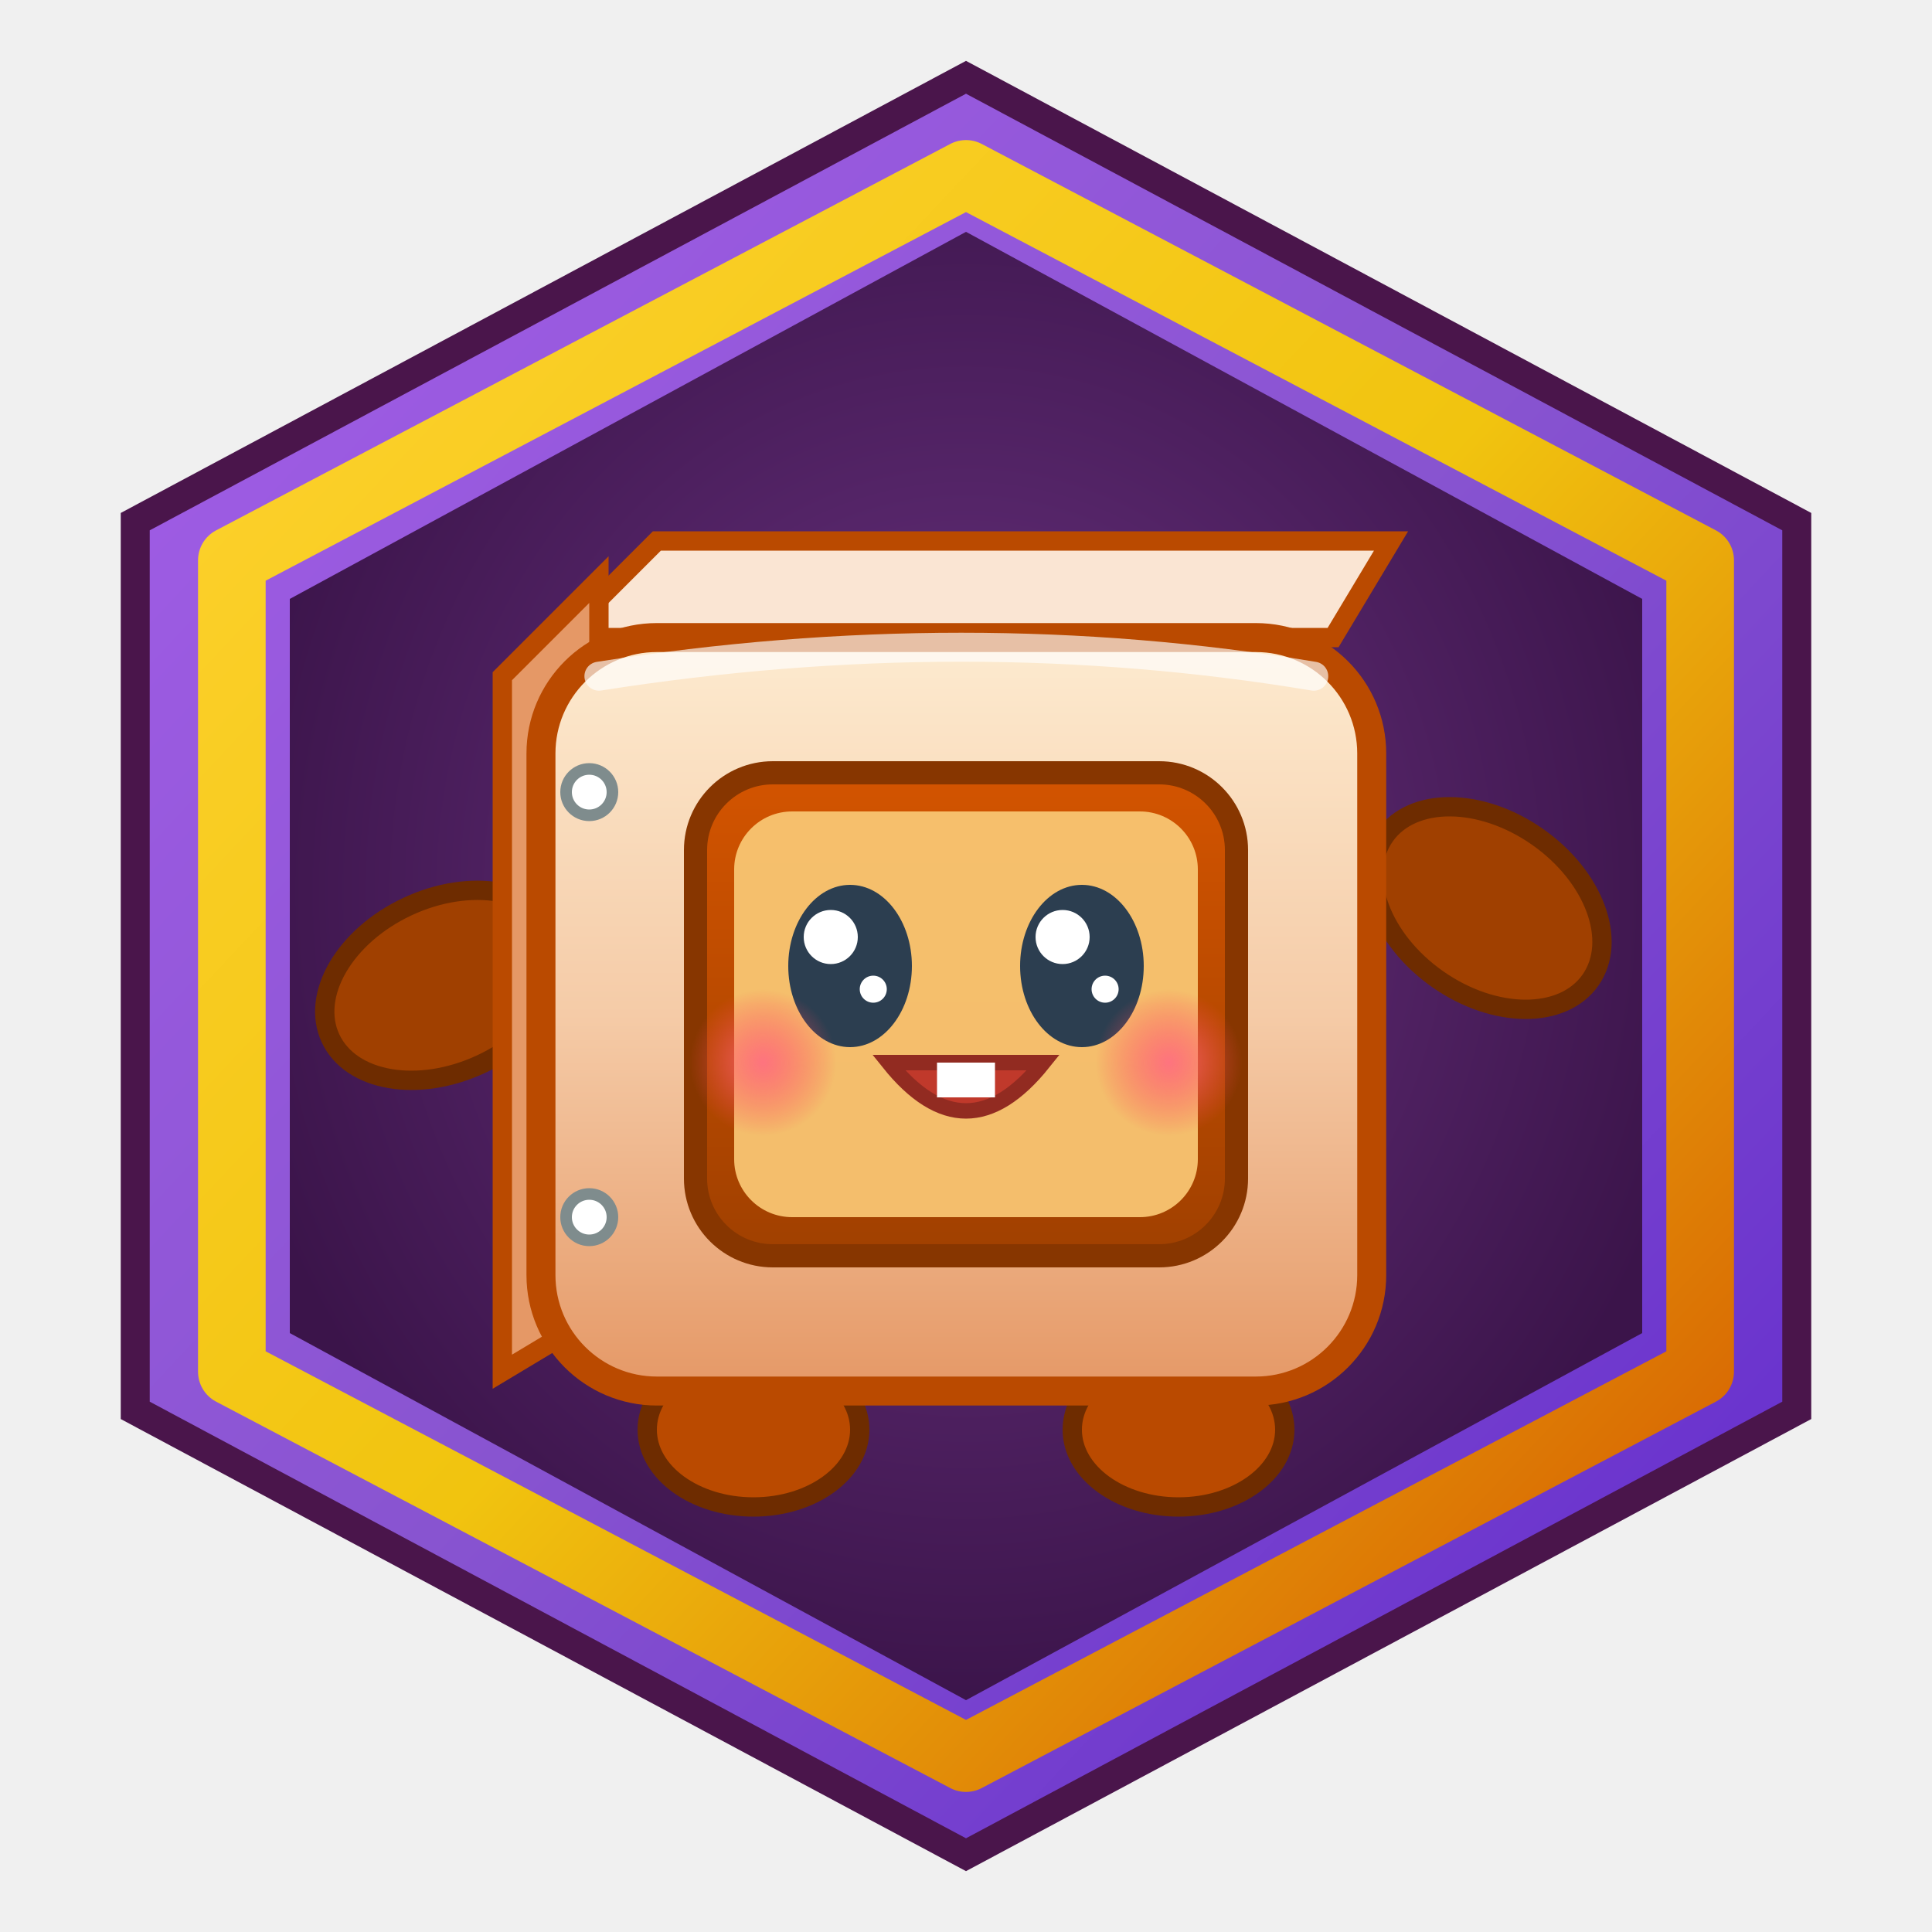
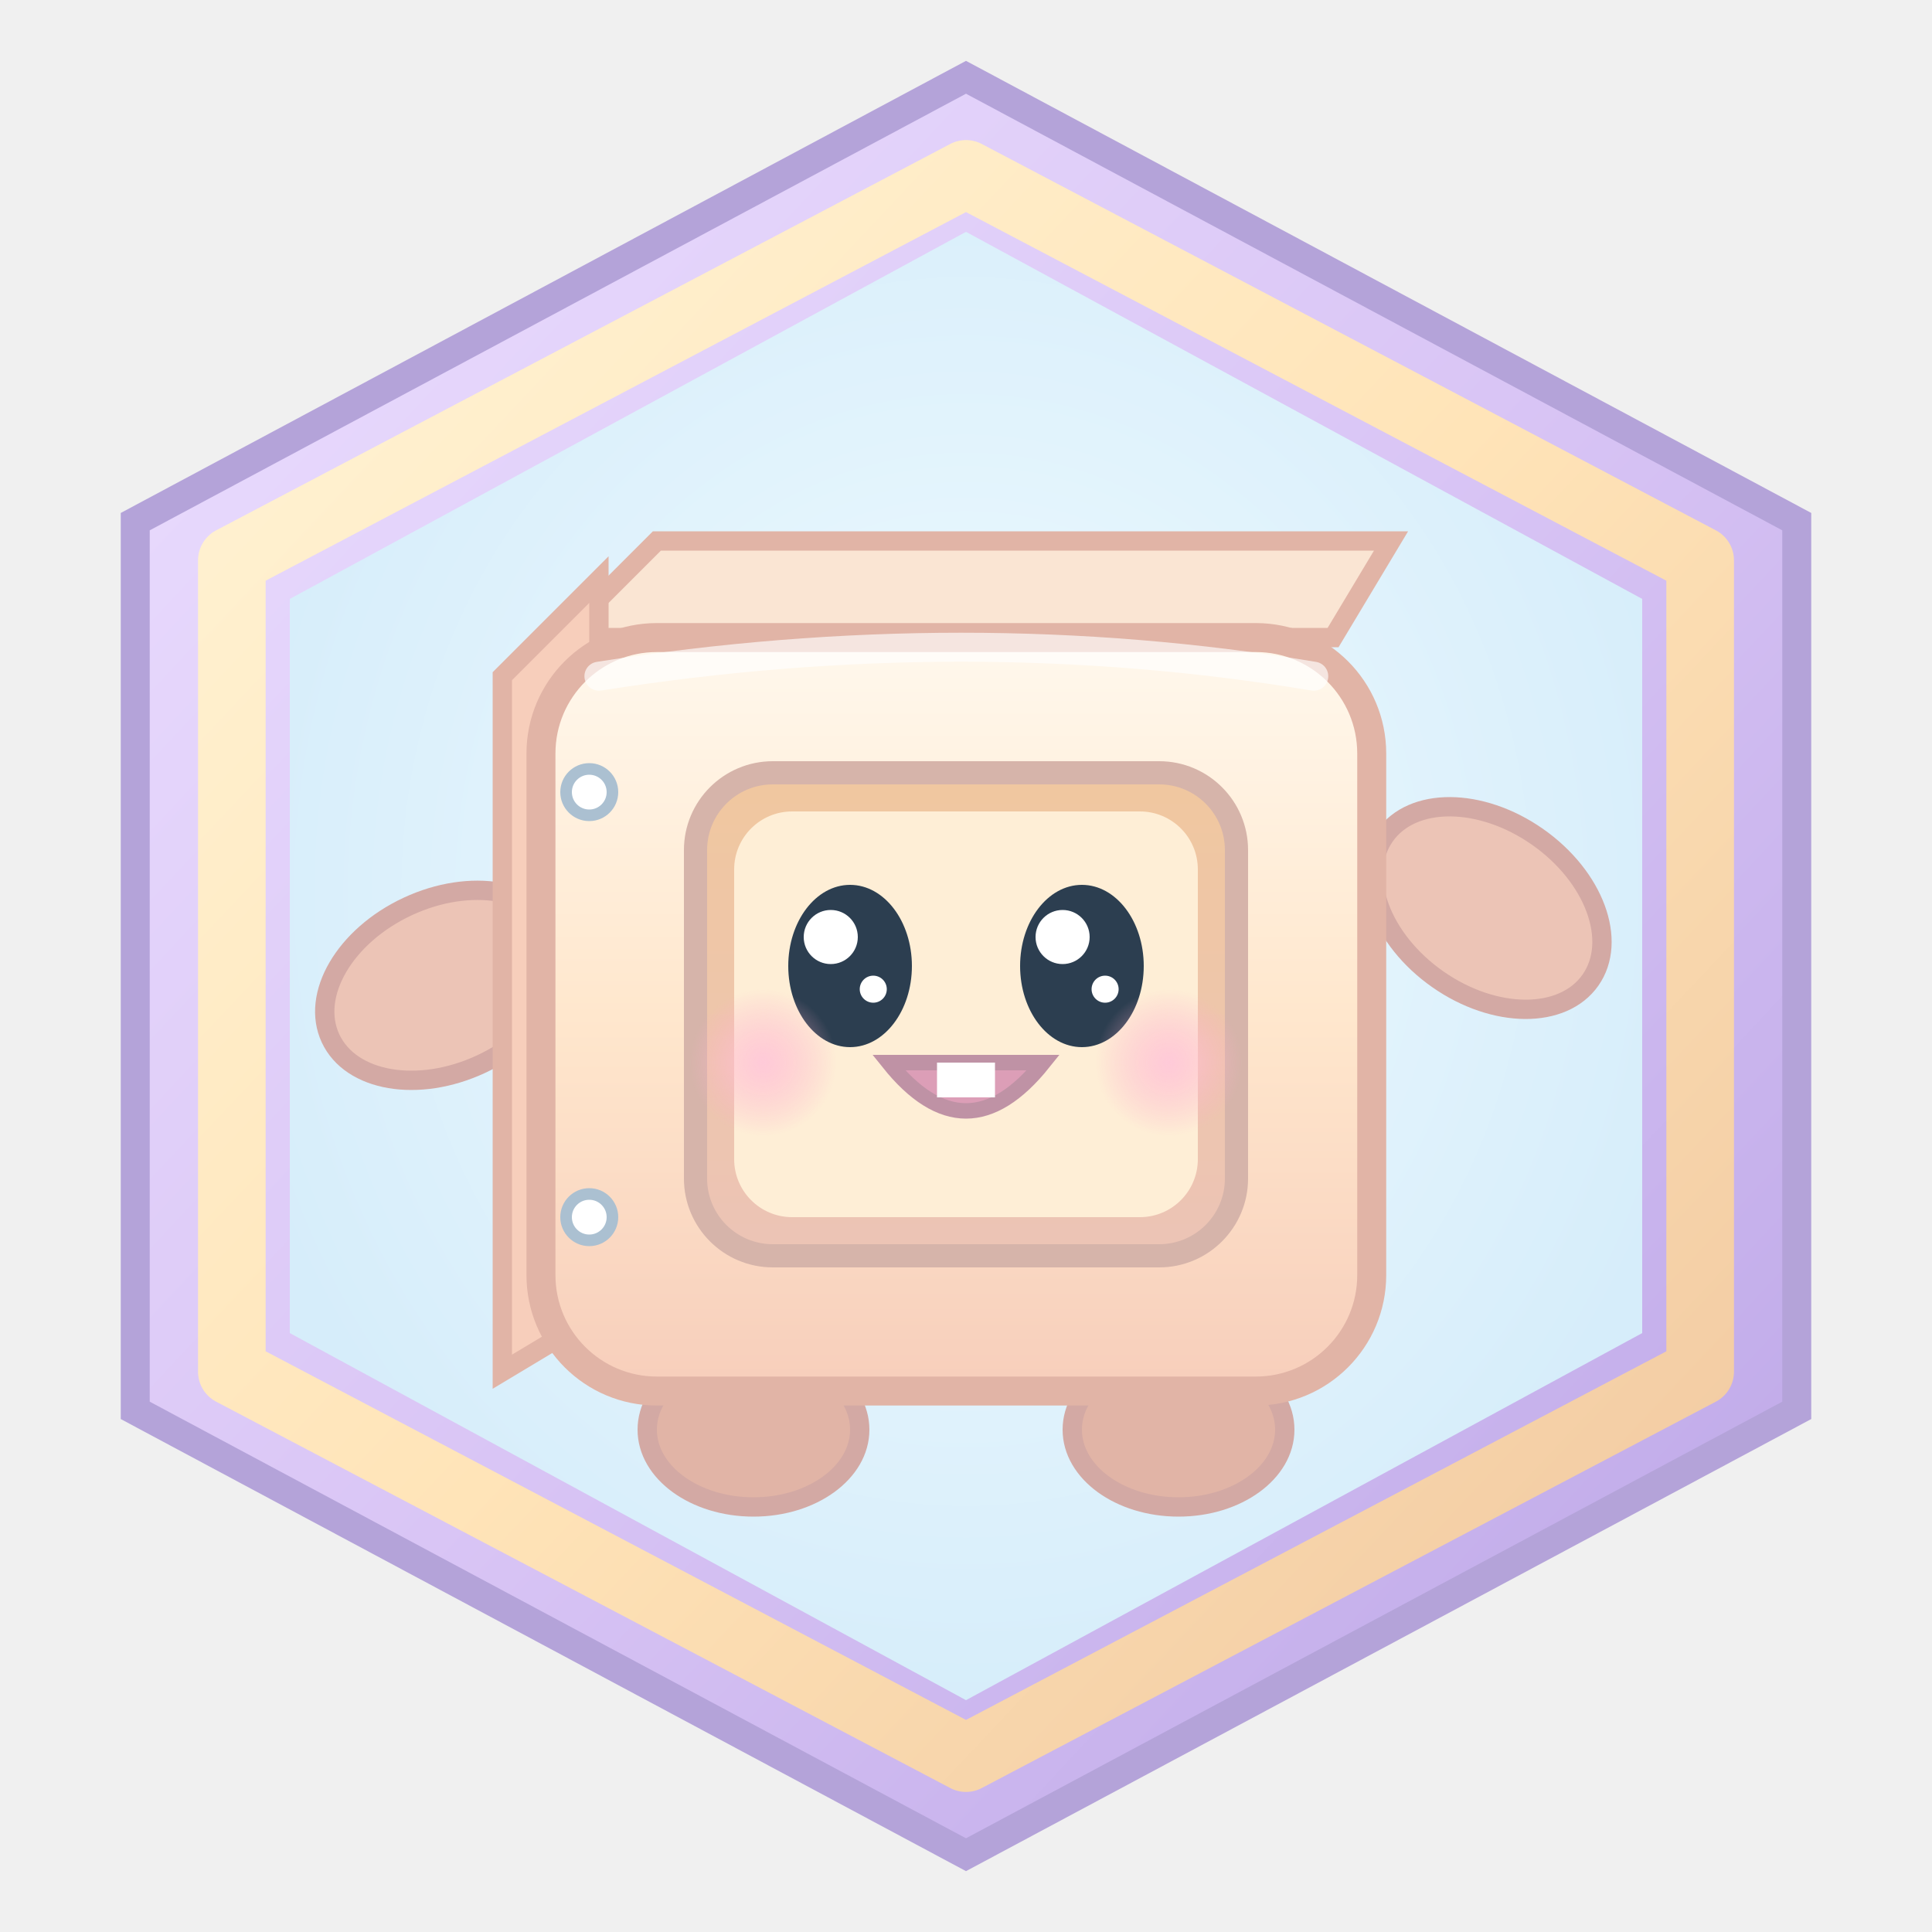
<svg xmlns="http://www.w3.org/2000/svg" viewBox="0 0 100 100" width="100%" height="100%">
  <defs>
    <linearGradient id="logo-hex-grad" x1="0%" y1="0%" x2="100%" y2="100%">
-       <stop offset="0%" stop-color="#a55eea" />
-       <stop offset="50%" stop-color="#8854d0" />
-       <stop offset="100%" stop-color="#5f27cd" />
+       <stop offset="0%" stop-color="#ecdfff" />
+       <stop offset="50%" stop-color="#d9c5f5" />
+       <stop offset="100%" stop-color="#baa4e6" />
    </linearGradient>
    <linearGradient id="logo-gold-rim" x1="0%" y1="0%" x2="100%" y2="100%">
-       <stop offset="0%" stop-color="#fed330" />
-       <stop offset="50%" stop-color="#f1c40f" />
-       <stop offset="100%" stop-color="#d35400" />
+       <stop offset="0%" stop-color="#fff4d6" />
+       <stop offset="50%" stop-color="#ffe4b8" />
+       <stop offset="100%" stop-color="#f0c79f" />
    </linearGradient>
    <radialGradient id="logo-inner-bg" cx="50%" cy="45%" r="55%">
-       <stop offset="0%" stop-color="#6c3483" />
-       <stop offset="100%" stop-color="#3b144a" />
+       <stop offset="0%" stop-color="#f0fbff" />
+       <stop offset="100%" stop-color="#d6edfa" />
    </radialGradient>
    <linearGradient id="box-wood-front" x1="0%" y1="0%" x2="0%" y2="100%">
-       <stop offset="0%" stop-color="#fdebd0" />
-       <stop offset="50%" stop-color="#f5cba7" />
-       <stop offset="100%" stop-color="#e59866" />
+       <stop offset="0%" stop-color="#fff8ed" />
+       <stop offset="50%" stop-color="#ffe7cd" />
+       <stop offset="100%" stop-color="#f7cebb" />
    </linearGradient>
    <linearGradient id="box-recess" x1="0%" y1="0%" x2="0%" y2="100%">
-       <stop offset="0%" stop-color="#d35400" />
-       <stop offset="100%" stop-color="#a04000" />
+       <stop offset="0%" stop-color="#f0c79f" />
+       <stop offset="100%" stop-color="#ecc4b6" />
    </linearGradient>
    <radialGradient id="cheek-glow" cx="50%" cy="50%" r="50%">
-       <stop offset="0%" stop-color="#ff6b81" stop-opacity="0.9" />
-       <stop offset="100%" stop-color="#ff4757" stop-opacity="0" />
+       <stop offset="0%" stop-color="#ffc6d9" stop-opacity="0.9" />
+       <stop offset="100%" stop-color="#ffadc9" stop-opacity="0" />
    </radialGradient>
  </defs>
-   <polygon points="50,4 93,27 93,73 50,96 7,73 7,27" fill="url(#logo-hex-grad)" stroke="#4a154b" stroke-width="1.5" />
+   <polygon points="50,4 93,27 93,73 50,96 7,73 7,27" fill="url(#logo-hex-grad)" stroke="#b4a3d9" stroke-width="1.5" />
  <polygon points="50,9 88,29 88,71 50,91 12,71 12,29" fill="none" stroke="url(#logo-gold-rim)" stroke-width="3.5" stroke-linejoin="round" />
  <polygon points="50,12 85,31 85,69 50,88 15,69 15,31" fill="url(#logo-inner-bg)" />
  <g transform="translate(50, 52)">
-     <ellipse cx="-27" cy="-1" rx="6.5" ry="4.5" fill="#a04000" transform="rotate(-25 -27 -1)" stroke="#6e2c00" stroke-width="1" />
-     <ellipse cx="27" cy="-5" rx="6.5" ry="4.5" fill="#a04000" transform="rotate(35 27 -5)" stroke="#6e2c00" stroke-width="1" />
-     <ellipse cx="-11" cy="22" rx="5.5" ry="4" fill="#ba4a00" stroke="#6e2c00" stroke-width="1" />
-     <ellipse cx="11" cy="22" rx="5.5" ry="4" fill="#ba4a00" stroke="#6e2c00" stroke-width="1" />
-     <path d="M-21,-19 L-16,-24 L22,-24 L19,-19 Z" fill="#fae5d3" stroke="#ba4a00" stroke-width="1" />
-     <path d="M-24,-17 L-19,-22 L-19,16 L-24,19 Z" fill="#e59866" stroke="#ba4a00" stroke-width="1" />
-     <rect x="-22" y="-19" width="43" height="39" rx="6" ry="6" fill="url(#box-wood-front)" stroke="#ba4a00" stroke-width="1.5" />
-     <circle cx="-19.5" cy="-11" r="1.2" fill="#ffffff" stroke="#7f8c8d" stroke-width="0.6" />
-     <circle cx="-19.5" cy="11" r="1.2" fill="#ffffff" stroke="#7f8c8d" stroke-width="0.6" />
-     <rect x="-14" y="-12" width="28" height="25" rx="4" ry="4" fill="url(#box-recess)" stroke="#873600" stroke-width="1.2" />
-     <rect x="-12" y="-10" width="24" height="21" rx="3" ry="3" fill="#f8c471" opacity="0.95" />
+     <ellipse cx="-27" cy="-1" rx="6.5" ry="4.5" fill="#ecc4b6" transform="rotate(-25 -27 -1)" stroke="#d3a9a4" stroke-width="1" />
+     <ellipse cx="27" cy="-5" rx="6.5" ry="4.5" fill="#ecc4b6" transform="rotate(35 27 -5)" stroke="#d3a9a4" stroke-width="1" />
+     <ellipse cx="-11" cy="22" rx="5.5" ry="4" fill="#e1b4a6" stroke="#d3a9a4" stroke-width="1" />
+     <ellipse cx="11" cy="22" rx="5.5" ry="4" fill="#e1b4a6" stroke="#d3a9a4" stroke-width="1" />
+     <path d="M-21,-19 L-16,-24 L22,-24 L19,-19 Z" fill="#fae5d3" stroke="#e1b4a6" stroke-width="1" />
+     <path d="M-24,-17 L-19,-22 L-19,16 L-24,19 Z" fill="#f7cebb" stroke="#e1b4a6" stroke-width="1" />
+     <rect x="-22" y="-19" width="43" height="39" rx="6" ry="6" fill="url(#box-wood-front)" stroke="#e1b4a6" stroke-width="1.5" />
+     <circle cx="-19.5" cy="-11" r="1.2" fill="#ffffff" stroke="#abc0d1" stroke-width="0.6" />
+     <circle cx="-19.5" cy="11" r="1.2" fill="#ffffff" stroke="#abc0d1" stroke-width="0.6" />
+     <rect x="-14" y="-12" width="28" height="25" rx="4" ry="4" fill="url(#box-recess)" stroke="#d6b4aa" stroke-width="1.2" />
+     <rect x="-12" y="-10" width="24" height="21" rx="3" ry="3" fill="#fff0d8" opacity="0.95" />
    <ellipse cx="-6" cy="-2" rx="3.2" ry="4.2" fill="#2c3e50" />
    <circle cx="-7" cy="-3.5" r="1.4" fill="#ffffff" />
    <circle cx="-4.8" cy="-0.8" r="0.7" fill="#ffffff" />
    <ellipse cx="6" cy="-2" rx="3.2" ry="4.2" fill="#2c3e50" />
    <circle cx="5" cy="-3.5" r="1.4" fill="#ffffff" />
    <circle cx="7.2" cy="-0.8" r="0.7" fill="#ffffff" />
    <circle cx="-10.5" cy="3" r="3.8" fill="url(#cheek-glow)" />
    <circle cx="10.5" cy="3" r="3.8" fill="url(#cheek-glow)" />
-     <path d="M-4,3 Q0,8 4,3 Z" fill="#c0392b" stroke="#922b21" stroke-width="0.8" />
+     <path d="M-4,3 Q0,8 4,3 Z" fill="#dc9eb7" stroke="#bf92a5" stroke-width="0.8" />
    <path d="M-1.5,3 L1.5,3 L1.5,4.8 L-1.5,4.8 Z" fill="#ffffff" />
    <path d="M-19,-17 Q0,-20 18,-17" stroke="#ffffff" stroke-width="1.5" stroke-linecap="round" opacity="0.65" fill="none" />
  </g>
</svg>
